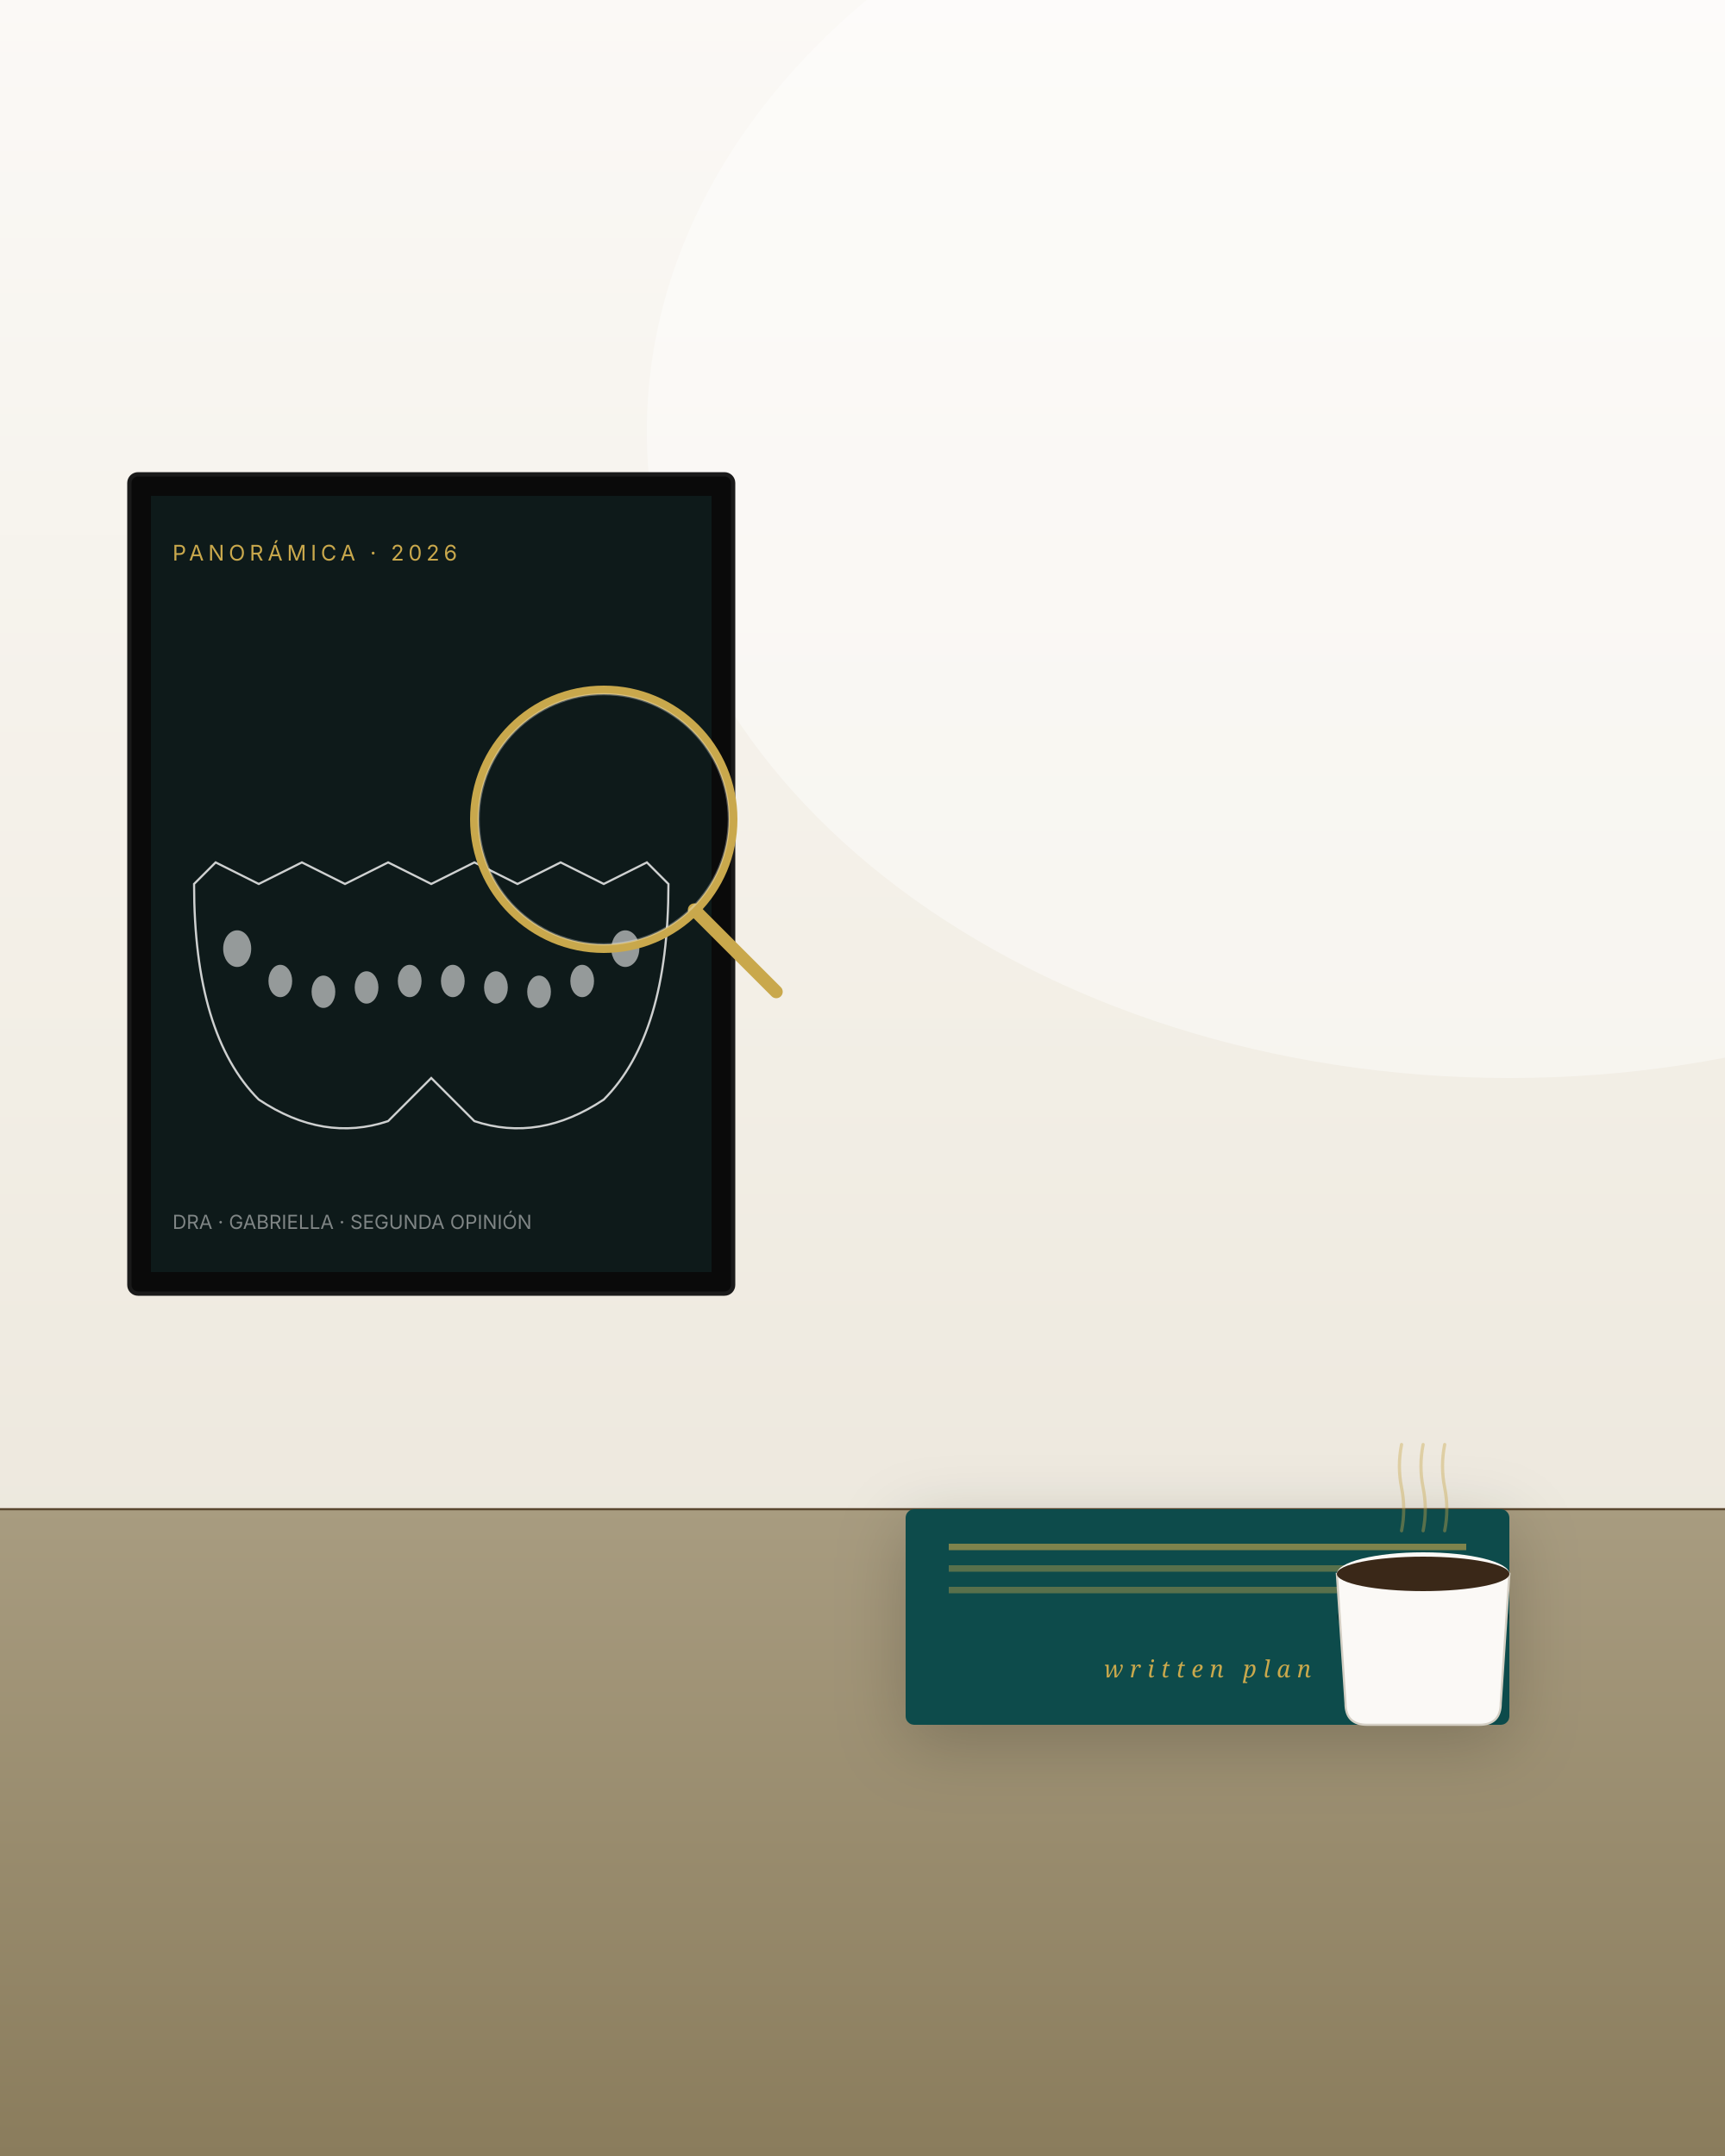
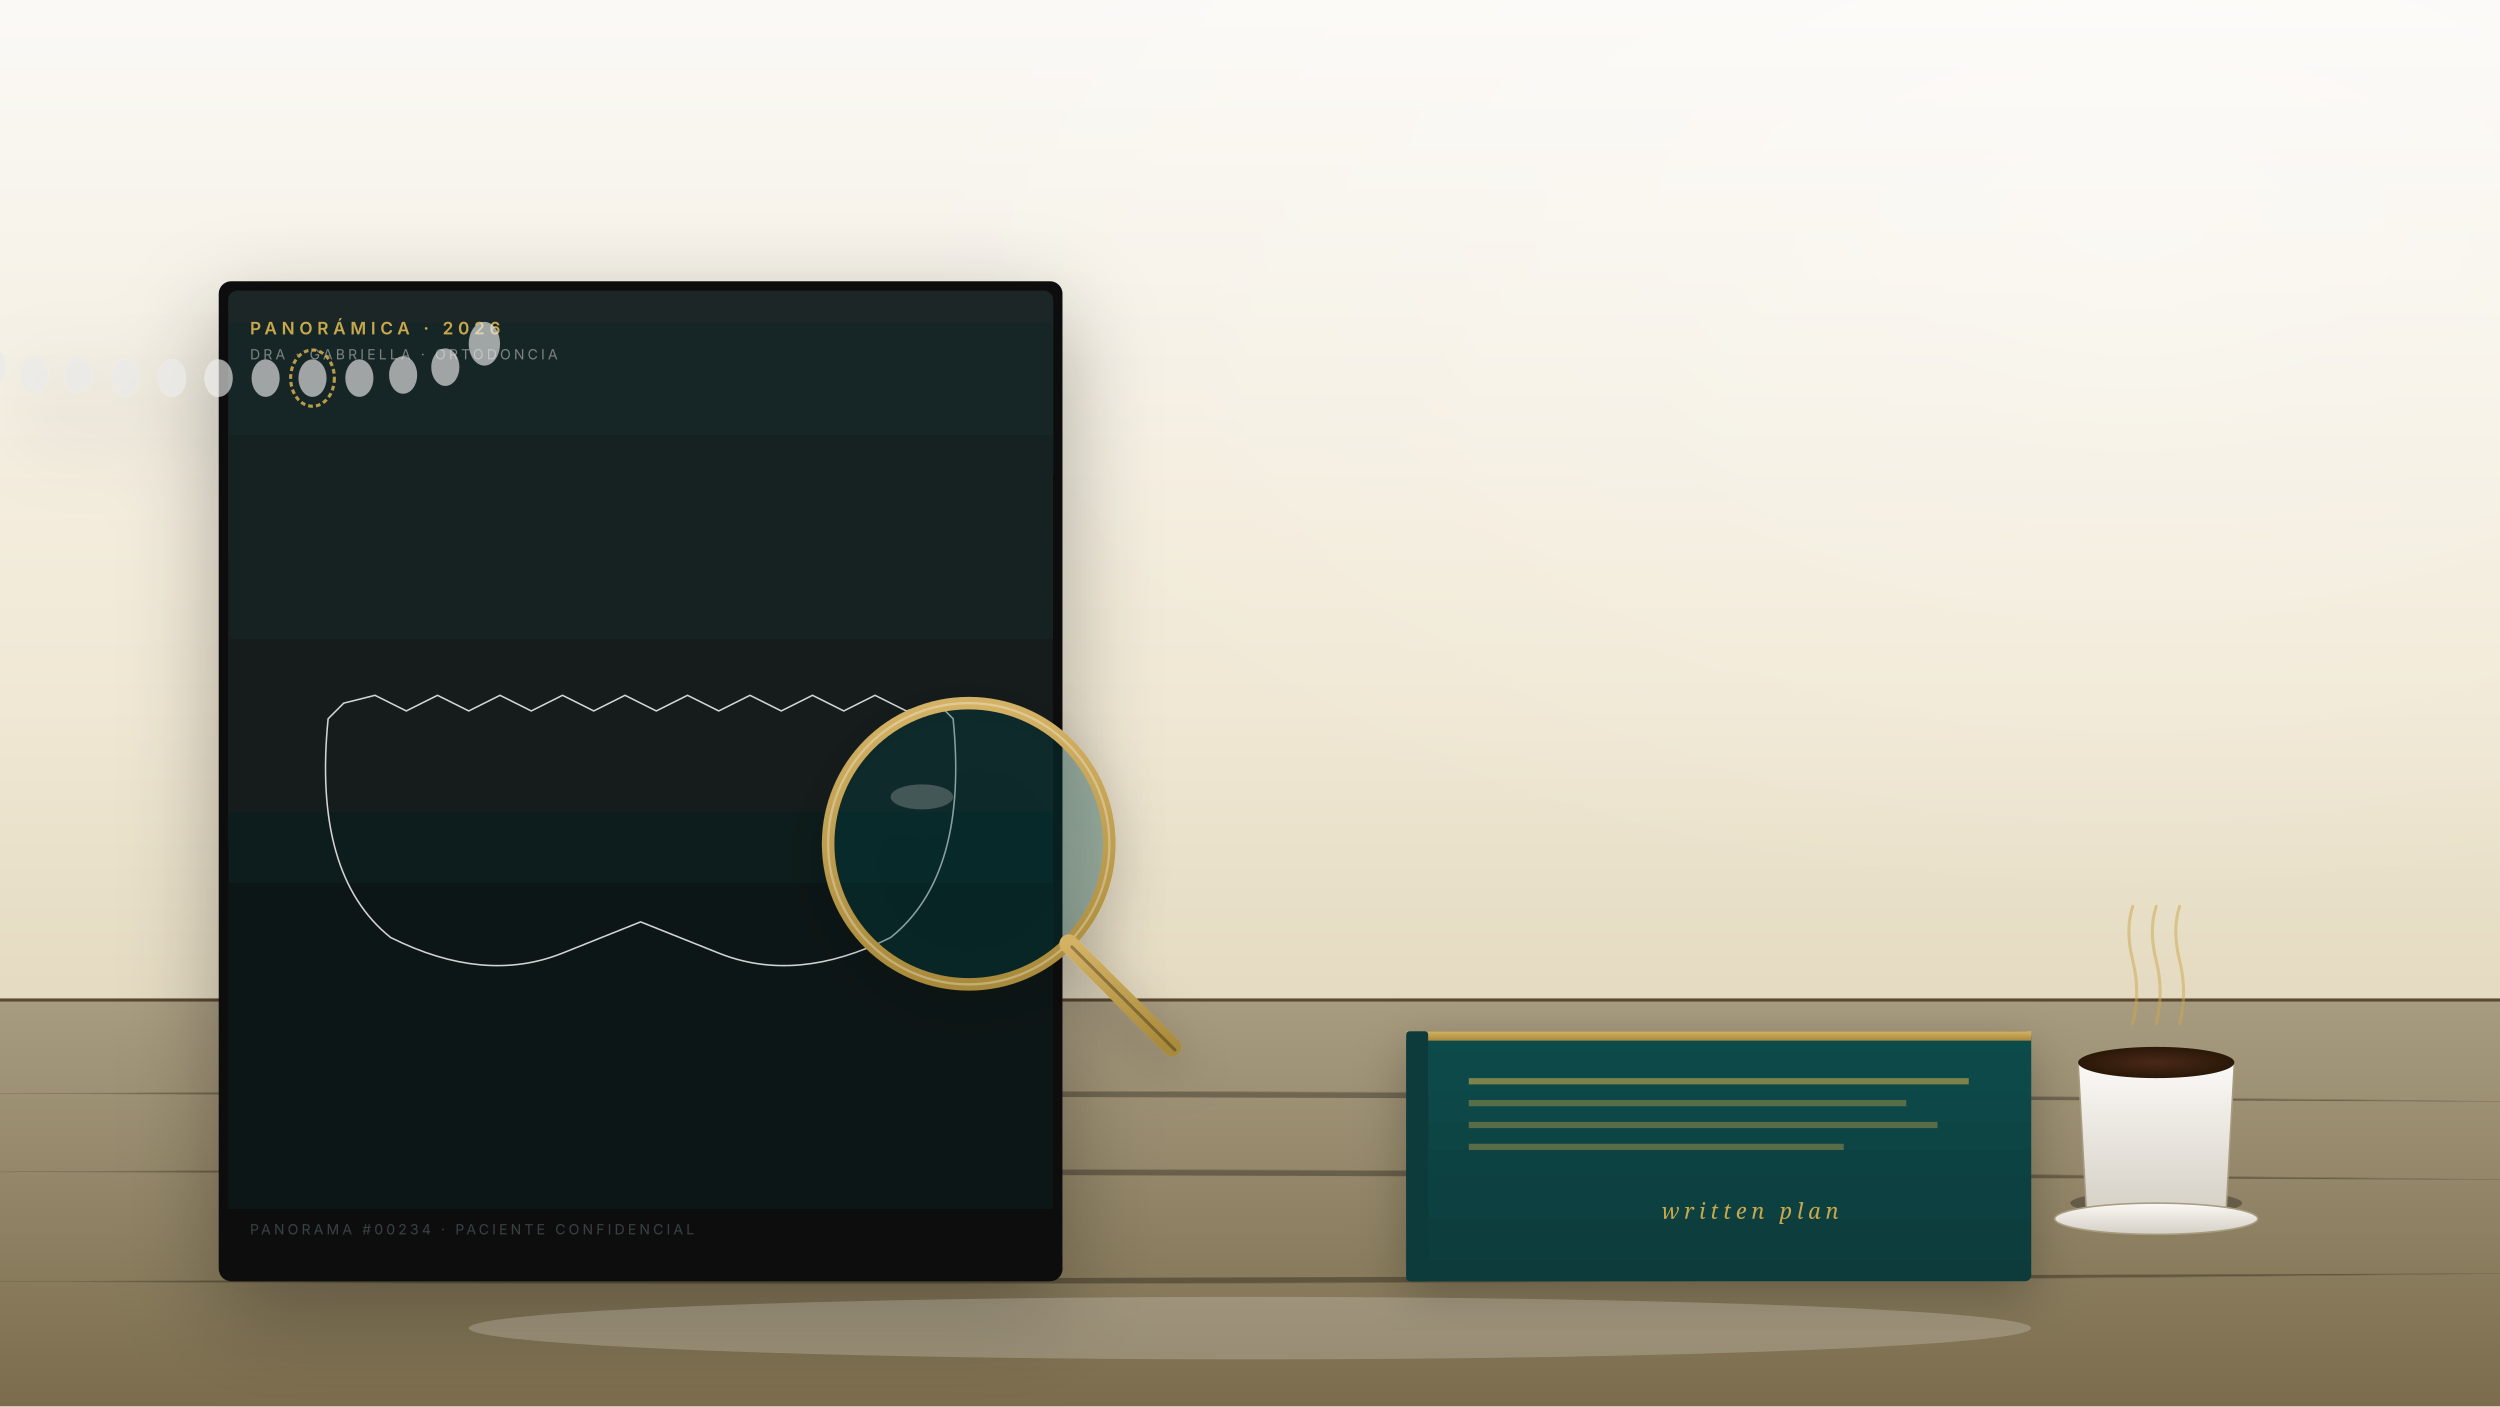
- <svg xmlns="http://www.w3.org/2000/svg" viewBox="0 0 800 1000" width="800" height="1000" role="img" aria-label="Calm second opinion review">
+ <svg xmlns="http://www.w3.org/2000/svg" viewBox="0 0 1600 900" width="1600" height="900" role="img" aria-label="X-ray and second opinion review">
  <defs>
-     <linearGradient id="bg3" x1="0" y1="0" x2="0" y2="1">
+     <linearGradient id="bg" x1="0" y1="0" x2="0" y2="1">
      <stop offset="0" stop-color="#fbf9f6" />
-       <stop offset="0.5" stop-color="#f2eee5" />
-       <stop offset="1" stop-color="#e6e0d4" />
+       <stop offset="0.5" stop-color="#f0e8d4" />
+       <stop offset="1" stop-color="#d4c8a8" />
    </linearGradient>
    <linearGradient id="desk" x1="0" y1="0" x2="0" y2="1">
      <stop offset="0" stop-color="#a89c80" />
-       <stop offset="1" stop-color="#8a7c5c" />
+       <stop offset="1" stop-color="#7a6c4c" />
    </linearGradient>
+     <linearGradient id="xray-bg" x1="0" y1="0" x2="0" y2="1">
+       <stop offset="0" stop-color="#1a2828" />
+       <stop offset="1" stop-color="#0a1010" />
+     </linearGradient>
+     <radialGradient id="window" cx="0.85" cy="0.15" r="0.5">
+       <stop offset="0" stop-color="#fff" stop-opacity="0.4" />
+       <stop offset="1" stop-color="#fff" stop-opacity="0" />
+     </radialGradient>
+     <linearGradient id="gold" x1="0" y1="0" x2="0" y2="1">
+       <stop offset="0" stop-color="#d4b265" />
+       <stop offset="1" stop-color="#a88a3a" />
+     </linearGradient>
+     <linearGradient id="accent" x1="0" y1="0" x2="0" y2="1">
+       <stop offset="0" stop-color="#0f4c4c" />
+       <stop offset="1" stop-color="#0a3a3a" />
+     </linearGradient>
+     <linearGradient id="coffee" x1="0" y1="0" x2="0" y2="1">
+       <stop offset="0" stop-color="#fbf9f6" />
+       <stop offset="1" stop-color="#d4cfc4" />
+     </linearGradient>
+     <radialGradient id="coffee-liquid" cx="0.5" cy="0.5" r="0.5">
+       <stop offset="0" stop-color="#4a2818" />
+       <stop offset="1" stop-color="#2a1808" />
+     </radialGradient>
+     <filter id="frame-shadow" x="-20%" y="-20%" width="140%" height="140%">
+       <feDropShadow dx="0" dy="20" stdDeviation="30" flood-opacity="0.3" />
+     </filter>
+     <filter id="obj-shadow" x="-20%" y="-20%" width="140%" height="140%">
+       <feDropShadow dx="0" dy="10" stdDeviation="16" flood-opacity="0.25" />
+     </filter>
  </defs>
-   <rect width="800" height="1000" fill="url(#bg3)" />
-   <ellipse cx="700" cy="200" rx="400" ry="300" fill="#fff" opacity="0.4" />
-   <rect y="700" width="800" height="300" fill="url(#desk)" />
-   <line x1="0" y1="700" x2="800" y2="700" stroke="#5a4830" stroke-width="1" />
-   <g transform="translate(60 220)">
-     <rect x="0" y="0" width="280" height="380" fill="#0a0a0a" rx="4" stroke="#1a1a1a" stroke-width="2" />
-     <rect x="10" y="10" width="260" height="360" fill="#0e1a1a" />
-     <g transform="translate(140 200)" stroke="#f0f0f0" stroke-width="1" fill="none" opacity="0.85">
-       <path d="M -110 -10 Q -110 60, -80 90 Q -50 110, -20 100 L 0 80 L 20 100 Q 50 110, 80 90 Q 110 60, 110 -10 L 100 -20 L 80 -10 L 60 -20 L 40 -10 L 20 -20 L 0 -10 L -20 -20 L -40 -10 L -60 -20 L -80 -10 L -100 -20 Z" />
-       <g fill="#f0f0f0" opacity="0.7">
-         <ellipse cx="-90" cy="20" rx="6" ry="8" />
-         <ellipse cx="-70" cy="35" rx="5" ry="7" />
-         <ellipse cx="-50" cy="40" rx="5" ry="7" />
-         <ellipse cx="-30" cy="38" rx="5" ry="7" />
-         <ellipse cx="-10" cy="35" rx="5" ry="7" />
-         <ellipse cx="10" cy="35" rx="5" ry="7" />
-         <ellipse cx="30" cy="38" rx="5" ry="7" />
-         <ellipse cx="50" cy="40" rx="5" ry="7" />
-         <ellipse cx="70" cy="35" rx="5" ry="7" />
-         <ellipse cx="90" cy="20" rx="6" ry="8" />
-       </g>
+   <rect width="1600" height="900" fill="url(#bg)" />
+   <rect width="1600" height="900" fill="url(#window)" />
+   <rect y="640" width="1600" height="260" fill="url(#desk)" />
+   <line x1="0" y1="640" x2="1600" y2="640" stroke="#5a4830" stroke-width="2" />
+   <g stroke="#5a4830" stroke-width="0.5" opacity="0.3">
+     <path d="M 0 700 Q 800 695, 1600 705" />
+     <path d="M 0 750 Q 800 745, 1600 755" />
+     <path d="M 0 820 Q 800 825, 1600 815" />
+   </g>
+   <g transform="translate(140 180)" filter="url(#frame-shadow)">
+     <rect x="0" y="0" width="540" height="640" fill="#0f0f0f" rx="8" />
+     <rect x="6" y="6" width="528" height="628" fill="url(#xray-bg)" rx="6" />
+     <text x="20" y="34" font-family="Inter, sans-serif" font-size="11" fill="#c9a84c" letter-spacing="3" font-weight="600">PANORÁMICA · 2026</text>
+     <text x="20" y="50" font-family="Inter, sans-serif" font-size="9" fill="#7a8480" letter-spacing="2">DRA · GABRIELLA · ORTODONCIA</text>
+     <g transform="translate(270 320)" fill="none" stroke="#e8e8e8" stroke-width="1" opacity="0.9">
+       <path d="M -200 -40 Q -210 60, -160 100 Q -100 130, -50 110 L 0 90 L 50 110 Q 100 130, 160 100 Q 210 60, 200 -40 L 190 -50 L 170 -45 L 150 -55 L 130 -45 L 110 -55 L 90 -45 L 70 -55 L 50 -45 L 30 -55 L 10 -45 L -10 -55 L -30 -45 L -50 -55 L -70 -45 L -90 -55 L -110 -45 L -130 -55 L -150 -45 L -170 -55 L -190 -50 Z" />
    </g>
-     <text x="20" y="40" font-family="Inter, sans-serif" font-size="10" fill="#c9a84c" letter-spacing="2">PANORÁMICA · 2026</text>
-     <text x="20" y="350" font-family="Inter, sans-serif" font-size="9" fill="#f0f0f0" opacity="0.5">DRA · GABRIELLA · SEGUNDA OPINIÓN</text>
+     <g fill="#e8e8e8" opacity="0.65">
+       <ellipse cx="170" cy="40" rx="10" ry="14" />
+       <ellipse cx="145" cy="55" rx="9" ry="12" />
+       <ellipse cx="118" cy="60" rx="9" ry="12" />
+       <ellipse cx="90" cy="62" rx="9" ry="12" />
+       <ellipse cx="60" cy="62" rx="9" ry="12" />
+       <ellipse cx="30" cy="62" rx="9" ry="12" />
+       <ellipse cx="0" cy="62" rx="9" ry="12" />
+       <ellipse cx="-30" cy="62" rx="9" ry="12" />
+       <ellipse cx="-60" cy="62" rx="9" ry="12" />
+       <ellipse cx="-90" cy="60" rx="9" ry="12" />
+       <ellipse cx="-118" cy="60" rx="9" ry="12" />
+       <ellipse cx="-145" cy="55" rx="9" ry="12" />
+       <ellipse cx="-170" cy="40" rx="10" ry="14" />
+     </g>
+     <ellipse cx="60" cy="62" rx="14" ry="18" fill="none" stroke="#c9a84c" stroke-width="2" stroke-dasharray="3 2" opacity="0.9" />
+     <text x="20" y="610" font-family="Inter, sans-serif" font-size="9" fill="#5a6060" letter-spacing="2" opacity="0.6">PANORAMA #00234 · PACIENTE CONFIDENCIAL</text>
  </g>
-   <g transform="translate(280 380)">
-     <circle cx="0" cy="0" r="60" fill="none" stroke="#c9a84c" stroke-width="4" />
-     <line x1="42" y1="42" x2="80" y2="80" stroke="#c9a84c" stroke-width="6" stroke-linecap="round" />
-     <circle cx="0" cy="0" r="58" fill="none" stroke="#fff" stroke-width="1" opacity="0.3" />
+   <g transform="translate(620 540)" filter="url(#obj-shadow)">
+     <circle cx="0" cy="0" r="90" fill="rgba(15,76,76,0.3)" stroke="url(#gold)" stroke-width="8" />
+     <circle cx="0" cy="0" r="90" fill="none" stroke="rgba(255,255,255,0.3)" stroke-width="1.5" />
+     <line x1="64" y1="64" x2="130" y2="130" stroke="url(#gold)" stroke-width="12" stroke-linecap="round" />
+     <line x1="64" y1="64" x2="130" y2="130" stroke="rgba(0,0,0,0.3)" stroke-width="2" stroke-linecap="round" transform="translate(2 2)" />
+     <ellipse cx="-30" cy="-30" rx="20" ry="8" fill="rgba(255,255,255,0.2)" />
  </g>
-   <g transform="translate(420 720)">
-     <rect x="0" y="-20" width="280" height="100" fill="#0f4c4c" rx="4" filter="drop-shadow(0 8px 16px rgba(0,0,0,0.2))" />
-     <rect x="20" y="-4" width="240" height="3" fill="#c9a84c" opacity="0.6" />
-     <rect x="20" y="6" width="240" height="3" fill="#c9a84c" opacity="0.4" />
-     <rect x="20" y="16" width="180" height="3" fill="#c9a84c" opacity="0.4" />
-     <text x="140" y="58" text-anchor="middle" font-family="Georgia, serif" font-size="11" fill="#c9a84c" letter-spacing="3" font-style="italic">written plan</text>
+   <g transform="translate(900 660)" filter="url(#obj-shadow)">
+     <rect x="0" y="0" width="400" height="160" fill="url(#accent)" rx="4" />
+     <rect x="0" y="0" width="400" height="6" fill="url(#gold)" />
+     <rect x="0" y="0" width="14" height="160" fill="#0a3a3a" rx="2" />
+     <g transform="translate(40 30)">
+       <rect x="0" y="0" width="320" height="4" fill="#c9a84c" opacity="0.6" />
+       <rect x="0" y="14" width="280" height="4" fill="#c9a84c" opacity="0.4" />
+       <rect x="0" y="28" width="300" height="4" fill="#c9a84c" opacity="0.4" />
+       <rect x="0" y="42" width="240" height="4" fill="#c9a84c" opacity="0.4" />
+     </g>
+     <text x="220" y="120" text-anchor="middle" font-family="Georgia, serif" font-size="14" fill="#c9a84c" letter-spacing="3" font-style="italic">written plan</text>
  </g>
-   <g transform="translate(660 750)">
-     <ellipse cx="0" cy="0" rx="40" ry="10" fill="#0a0a0a" opacity="0.2" />
-     <ellipse cx="0" cy="-20" rx="40" ry="10" fill="#fbf9f6" />
-     <path d="M -40 -20 L -36 40 Q -36 50, -26 50 L 26 50 Q 36 50, 36 40 L 40 -20 Z" fill="#fbf9f6" stroke="#d4cfc4" stroke-width="1" />
-     <ellipse cx="0" cy="-20" rx="40" ry="8" fill="#3a2818" />
-     <path d="M -10 -40 Q -8 -50, -10 -60 Q -12 -70, -10 -80" stroke="#c9a84c" stroke-width="1.5" fill="none" opacity="0.4" stroke-linecap="round" />
-     <path d="M 0 -40 Q 2 -50, 0 -60 Q -2 -70, 0 -80" stroke="#c9a84c" stroke-width="1.5" fill="none" opacity="0.4" stroke-linecap="round" />
-     <path d="M 10 -40 Q 12 -50, 10 -60 Q 8 -70, 10 -80" stroke="#c9a84c" stroke-width="1.5" fill="none" opacity="0.4" stroke-linecap="round" />
+   <g transform="translate(1380 720)">
+     <ellipse cx="0" cy="50" rx="55" ry="8" fill="#000" opacity="0.3" />
+     <path d="M -50 -40 L -45 50 Q -45 60, -35 60 L 35 60 Q 45 60, 45 50 L 50 -40 Z" fill="url(#coffee)" stroke="#a89c80" stroke-width="1" />
+     <ellipse cx="0" cy="60" rx="65" ry="10" fill="url(#coffee)" stroke="#a89c80" stroke-width="1" />
+     <ellipse cx="0" cy="-40" rx="50" ry="10" fill="url(#coffee-liquid)" />
+     <path d="M -15 -65 Q -10 -85, -15 -105 Q -20 -125, -15 -140" stroke="#c9a84c" stroke-width="2" fill="none" opacity="0.5" stroke-linecap="round" />
+     <path d="M 0 -65 Q 5 -85, 0 -105 Q -5 -125, 0 -140" stroke="#c9a84c" stroke-width="2" fill="none" opacity="0.5" stroke-linecap="round" />
+     <path d="M 15 -65 Q 20 -85, 15 -105 Q 10 -125, 15 -140" stroke="#c9a84c" stroke-width="2" fill="none" opacity="0.5" stroke-linecap="round" />
+   </g>
+   <g opacity="0.2">
+     <ellipse cx="800" cy="850" rx="500" ry="20" fill="#fff" />
  </g>
</svg>
